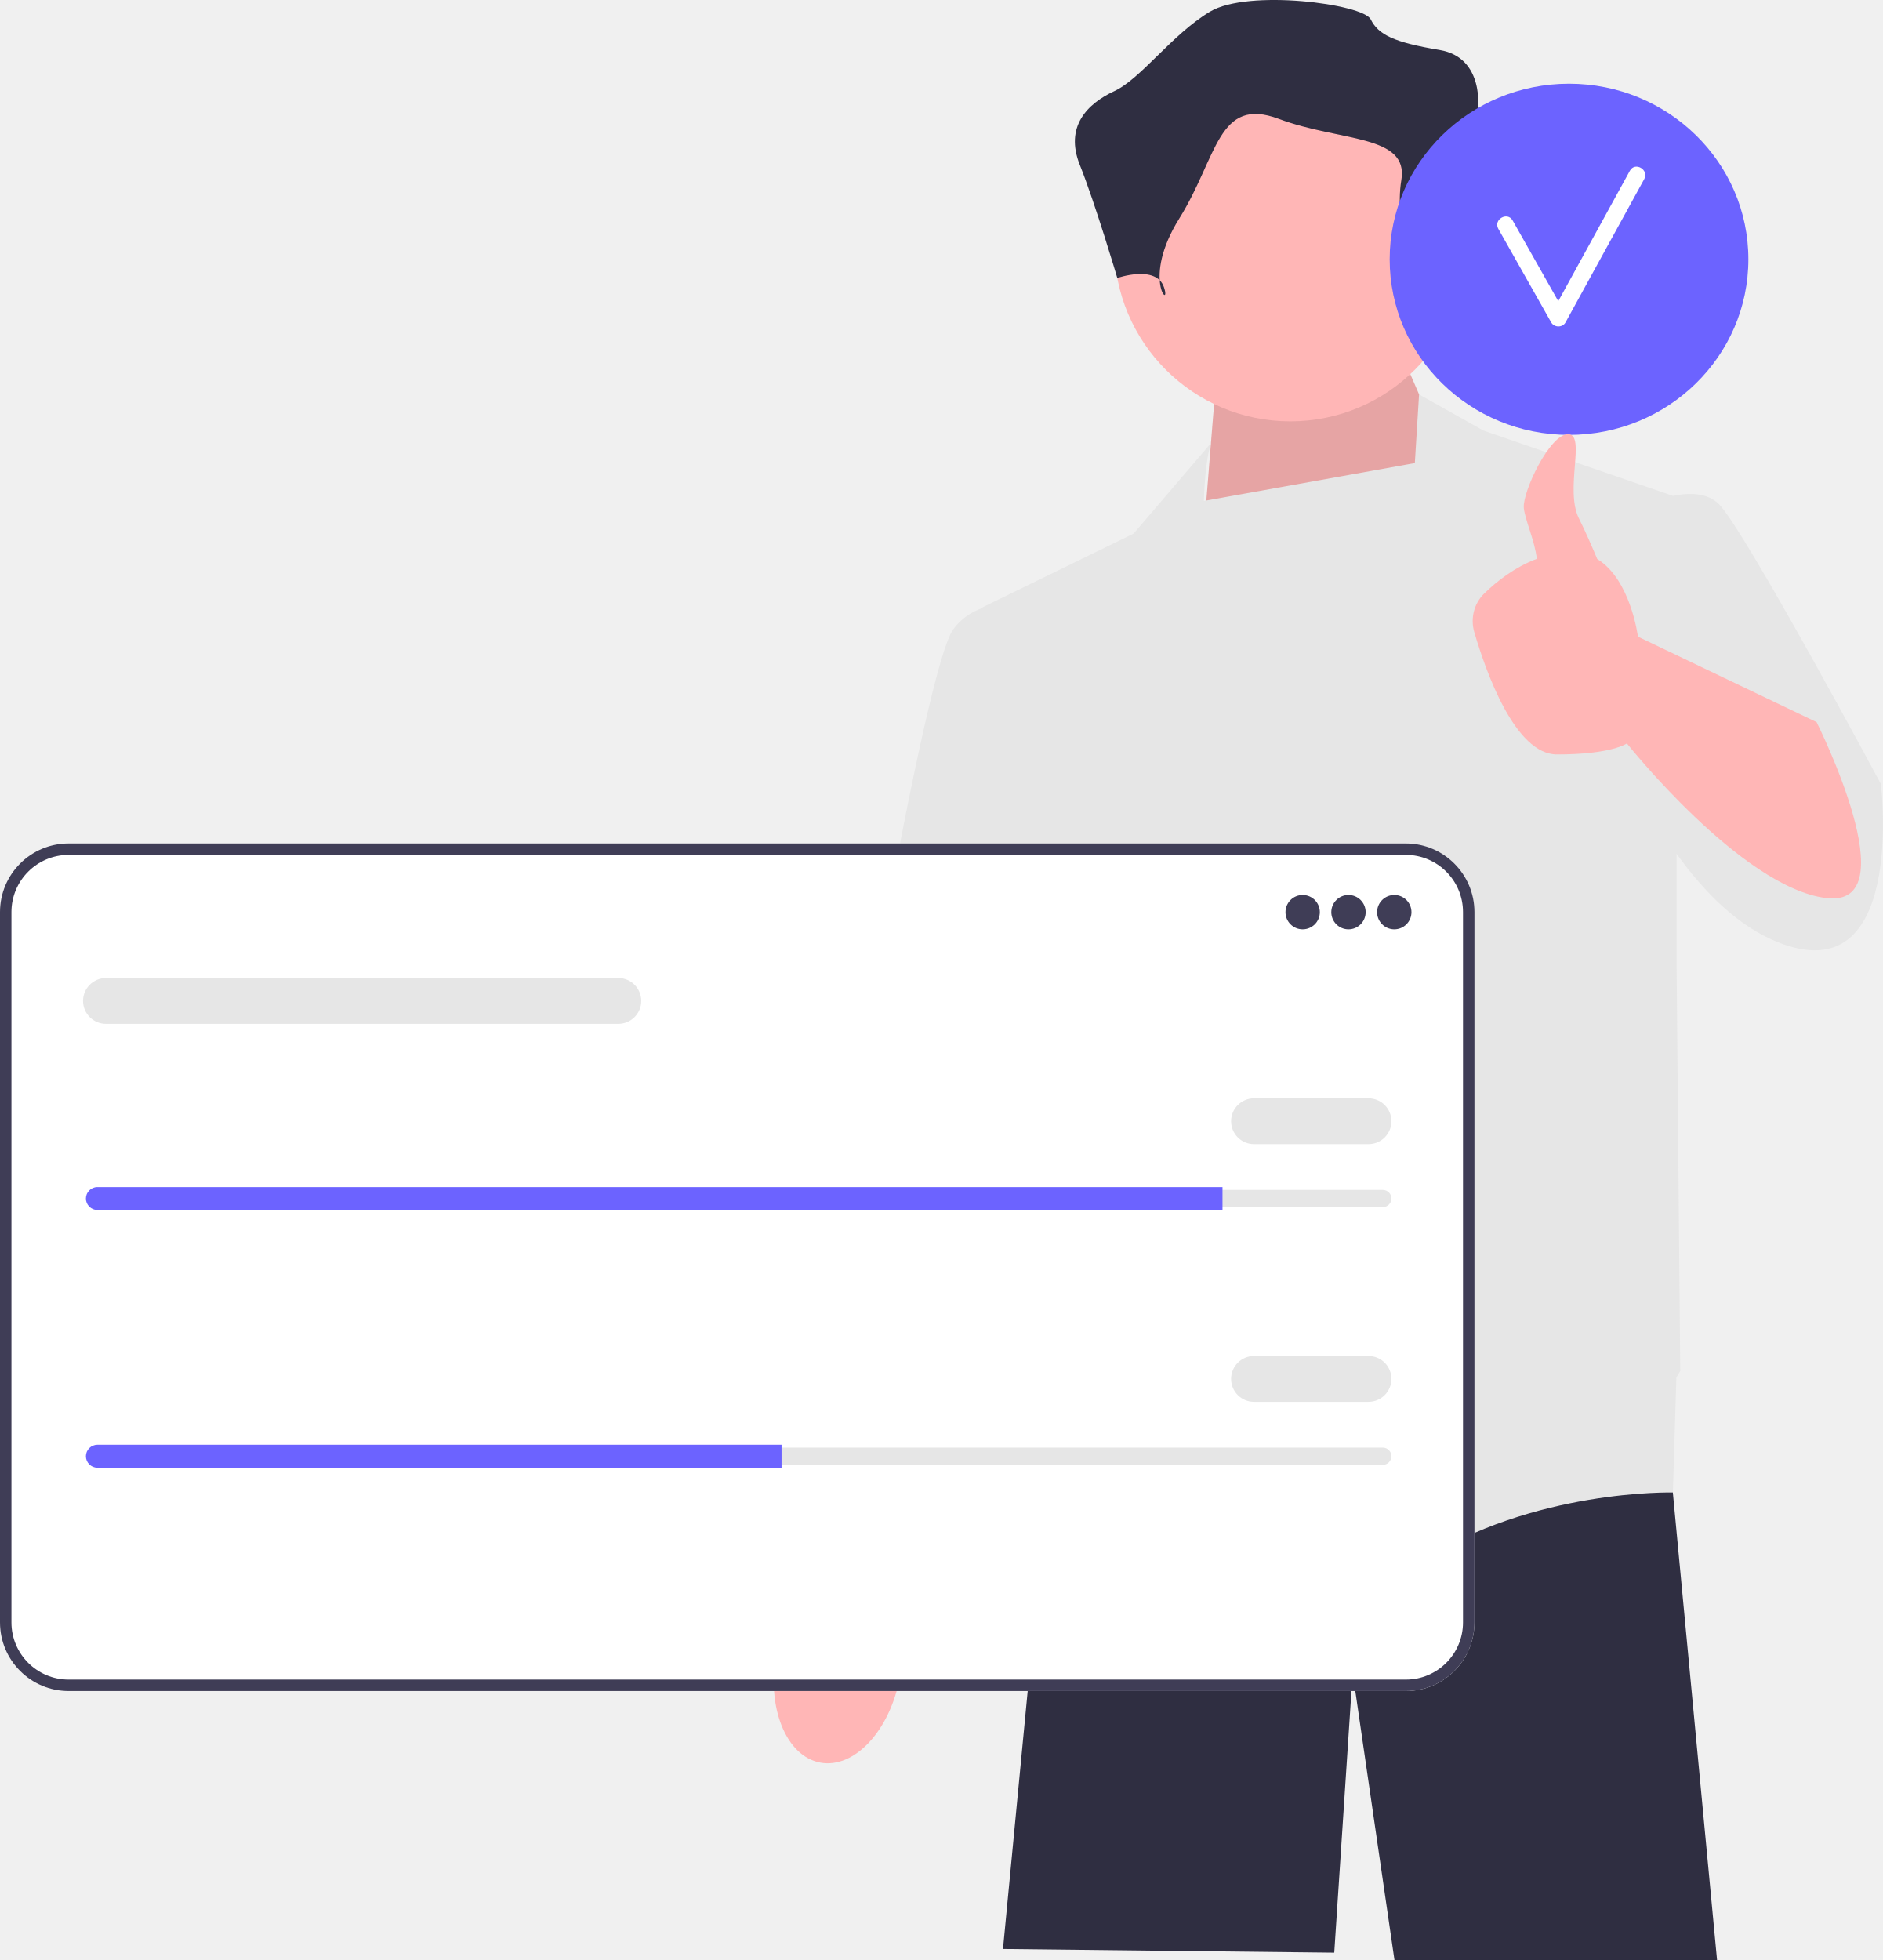
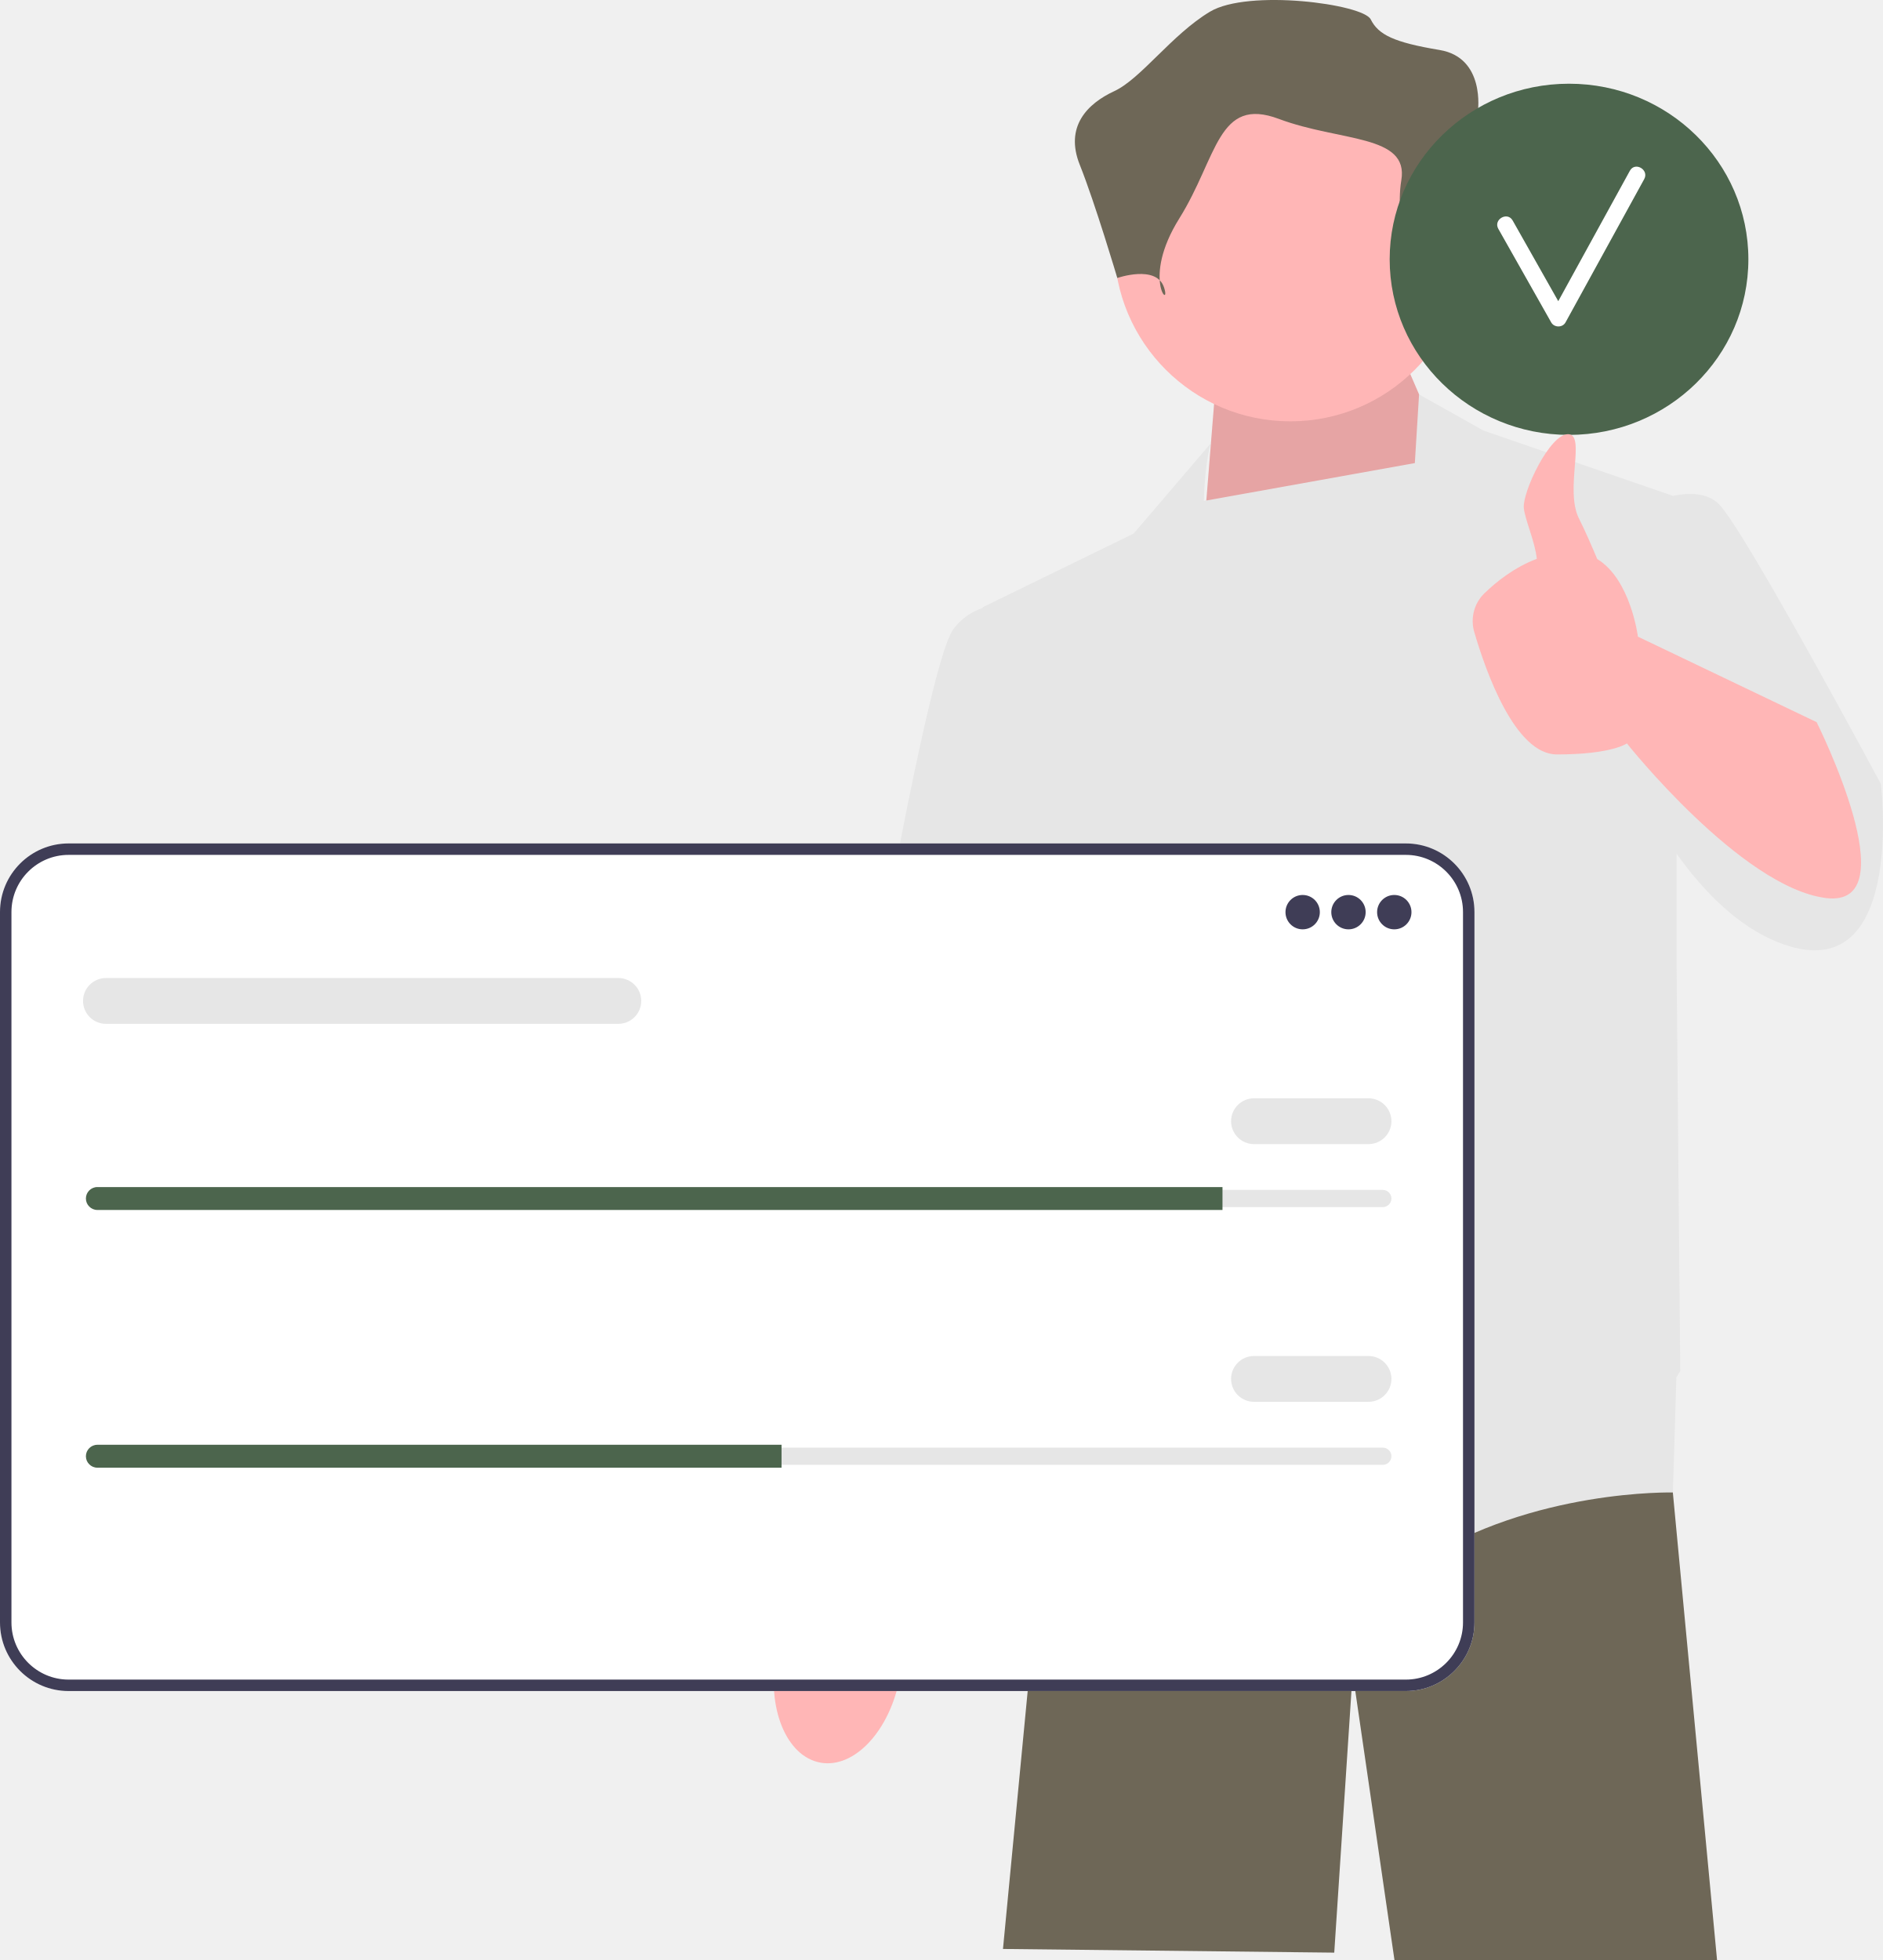
<svg xmlns="http://www.w3.org/2000/svg" width="511.563" height="532.448" viewBox="0 0 511.563 532.448">
-   <polygon points="454.491 405.208 454.481 405.448 466.491 532.448 378.851 532.448 367.491 454.448 362.491 530.448 272.491 529.448 282.051 429.668 290.181 383.418 290.181 383.408 291.401 376.448 452.101 376.448 452.311 378.968 454.491 405.208" fill="#2f2e41" />
+   <polygon points="454.491 405.208 454.481 405.448 466.491 532.448 378.851 532.448 367.491 454.448 362.491 530.448 272.491 529.448 282.051 429.668 290.181 383.418 290.181 383.408 291.401 376.448 452.101 376.448 452.311 378.968 454.491 405.208" fill="#6e6757" />
  <path d="M222.883,478.831c9.282,1.691,18.96-8.762,21.618-23.348,1.163-6.385,.788-12.503-.78-17.506l1.423-8.408,23.883-113.109s43.98-87.975,43.979-103.248c-.001-15.273-12.722-22.763-12.722-22.763l-17.214,.161-53.983,131.847-9.722,97.43-1.573,13.367c-3.232,4.129-5.741,9.721-6.903,16.106-2.657,14.586,2.713,27.78,11.995,29.471Z" fill="#ffb6b6" />
  <polygon points="397.991 135.948 381.991 98.948 329.991 107.948 326.491 151.48 397.991 135.948" fill="#ffb6b6" />
  <polygon points="397.991 135.948 381.991 98.948 329.991 107.948 326.491 151.48 397.991 135.948" opacity=".1" />
  <path d="M510.991,212.948s-37-69-44-76c-3.116-3.116-8.015-3.16-12.493-2.251l-51.507-17.749-17.458-9.809-1.15,18.662-57.315,10.287c.318-11.381,1.924-15.71,1.924-15.71l-21,24.569-41,20,.022,.18c-3.009,1.05-5.861,2.847-8.022,5.82-8,11-30,145-30,145l47,10,6.396-40.14,4.604,36.14,3.5,67.5s64,55,95,35,69-19,69-19l.948-31.288c.675-1.079,1.052-1.712,1.052-1.712l-1-110.984v-29.532c7.618,10.614,16.812,19.741,27.5,24.016,35,14,28-43,28-43Z" fill="#e6e6e6" />
  <circle cx="350.556" cy="66.62" r="47.838" fill="#ffb6b6" />
-   <path d="M384.875,80.139s4.16-14.56,13.52-13.52c9.36,1.04,11.44-7.28,9.36-11.44-2.08-4.16-6.24-24.959-6.24-24.959,0,0,2.08-14.56-10.4-16.639-12.48-2.08-16.639-4.16-18.719-8.32-2.08-4.16-33.279-8.32-43.679-2.08-10.4,6.24-18.719,18.212-25.999,21.585-7.28,3.374-13.52,9.614-9.36,20.013,4.16,10.4,10.193,30.739,10.193,30.739,0,0,10.606-3.7,12.686,2.54,2.08,6.24-6.24-2.08,4.16-18.719,10.4-16.639,10.4-33.279,27.039-27.039,16.639,6.24,35.359,4.16,33.279,16.639-2.08,12.48,4.16,31.199,4.16,31.199Z" fill="#2f2e41" />
+   <path d="M384.875,80.139s4.16-14.56,13.52-13.52c9.36,1.04,11.44-7.28,9.36-11.44-2.08-4.16-6.24-24.959-6.24-24.959,0,0,2.08-14.56-10.4-16.639-12.48-2.08-16.639-4.16-18.719-8.32-2.08-4.16-33.279-8.32-43.679-2.08-10.4,6.24-18.719,18.212-25.999,21.585-7.28,3.374-13.52,9.614-9.36,20.013,4.16,10.4,10.193,30.739,10.193,30.739,0,0,10.606-3.7,12.686,2.54,2.08,6.24-6.24-2.08,4.16-18.719,10.4-16.639,10.4-33.279,27.039-27.039,16.639,6.24,35.359,4.16,33.279,16.639-2.08,12.48,4.16,31.199,4.16,31.199Z" fill="#6e6757" />
  <g>
    <path d="M381.949,459.384H18.633c-10.275,0-18.633-8.359-18.633-18.633V247.758c0-10.274,8.359-18.633,18.633-18.633H381.949c10.275,0,18.633,8.359,18.633,18.633v192.993c0,10.274-8.359,18.633-18.633,18.633Z" fill="#fff" />
    <path d="M381.949,459.384H18.633c-10.275,0-18.633-8.359-18.633-18.633V247.758c0-10.274,8.359-18.633,18.633-18.633H381.949c10.275,0,18.633,8.359,18.633,18.633v192.993c0,10.274-8.359,18.633-18.633,18.633ZM18.633,232.236c-8.558,0-15.522,6.963-15.522,15.522v192.993c0,8.558,6.963,15.522,15.522,15.522H381.949c8.558,0,15.522-6.963,15.522-15.522V247.758c0-8.558-6.963-15.522-15.522-15.522H18.633Z" fill="#3f3d56" />
    <circle cx="353.908" cy="247.794" r="4.667" fill="#3f3d56" />
    <circle cx="366.355" cy="247.794" r="4.667" fill="#3f3d56" />
    <circle cx="378.801" cy="247.794" r="4.667" fill="#3f3d56" />
    <path d="M26.449,323.251c-1.287,0-2.334,1.047-2.334,2.334,0,.627,.242,1.208,.682,1.636,.444,.454,1.025,.697,1.652,.697H375.69c1.287,0,2.334-1.047,2.334-2.334,0-.627-.242-1.208-.682-1.636-.444-.454-1.025-.697-1.652-.697H26.449Z" fill="#e6e6e6" />
-     <path d="M332.127,322.473v6.223H26.449c-.856,0-1.634-.342-2.194-.918-.576-.56-.918-1.338-.918-2.194,0-1.711,1.4-3.112,3.112-3.112H332.127Z" fill="#6c63ff" />
+     <path d="M332.127,322.473v6.223H26.449c-.856,0-1.634-.342-2.194-.918-.576-.56-.918-1.338-.918-2.194,0-1.711,1.4-3.112,3.112-3.112H332.127Z" fill="#4C654D" />
    <path d="M371.8,310.805h-31.116c-3.431,0-6.223-2.791-6.223-6.223s2.792-6.223,6.223-6.223h31.116c3.431,0,6.223,2.791,6.223,6.223s-2.792,6.223-6.223,6.223Z" fill="#e6e6e6" />
    <path d="M167.99,278.133H28.782c-3.431,0-6.223-2.791-6.223-6.223s2.792-6.223,6.223-6.223H167.99c3.431,0,6.223,2.791,6.223,6.223s-2.792,6.223-6.223,6.223Z" fill="#e6e6e6" />
    <path d="M26.449,393.262c-1.287,0-2.334,1.047-2.334,2.334,0,.627,.242,1.208,.682,1.636,.444,.454,1.025,.697,1.652,.697H375.69c1.287,0,2.334-1.047,2.334-2.334,0-.627-.242-1.208-.682-1.636-.444-.454-1.025-.697-1.652-.697H26.449Z" fill="#e6e6e6" />
-     <path d="M212.33,392.485v6.223H26.449c-.856,0-1.634-.342-2.194-.918-.576-.56-.918-1.338-.918-2.194,0-1.711,1.4-3.112,3.112-3.112H212.33Z" fill="#6c63ff" />
+     <path d="M212.33,392.485v6.223H26.449c-.856,0-1.634-.342-2.194-.918-.576-.56-.918-1.338-.918-2.194,0-1.711,1.4-3.112,3.112-3.112H212.33Z" fill="#4C654D" />
    <path d="M371.8,380.816h-31.116c-3.431,0-6.223-2.791-6.223-6.223s2.792-6.223,6.223-6.223h31.116c3.431,0,6.223,2.791,6.223,6.223s-2.792,6.223-6.223,6.223Z" fill="#e6e6e6" />
  </g>
  <g>
-     <ellipse cx="426.274" cy="70.441" rx="48.726" ry="47.7" fill="#6c63ff" />
+     <ellipse cx="426.274" cy="70.441" rx="48.726" ry="47.7" fill="#4C654D" />
    <path d="M442.811,46.381c-6.487,11.812-12.974,23.624-19.461,35.437-4.134-7.305-8.246-14.623-12.391-21.922-1.431-2.521-5.325-.254-3.89,2.274,4.804,8.461,9.559,16.951,14.364,25.413,.821,1.447,3.077,1.48,3.89,0,7.126-12.976,14.252-25.951,21.378-38.927,1.396-2.543-2.492-4.818-3.89-2.274Z" fill="#fff" />
  </g>
  <path d="M493.538,196.172l-48.547-23.223s-1.95-15.544-11.054-21.088c-1.548-3.692-3.329-7.749-4.946-10.963-4-7.949,2-22.949-3-22.949s-12.391,15.775-12,20c.3,3.243,2.981,8.905,3.534,13.861-6.097,2.299-11.016,6.241-14.25,9.379-2.799,2.716-3.838,6.768-2.745,10.511,3.169,10.847,11.092,33.249,22.46,33.249,15,0,19-3,19-3,0,0,31,39,54,42s-2.453-47.777-2.453-47.777Z" fill="#ffb6b6" />
</svg>
